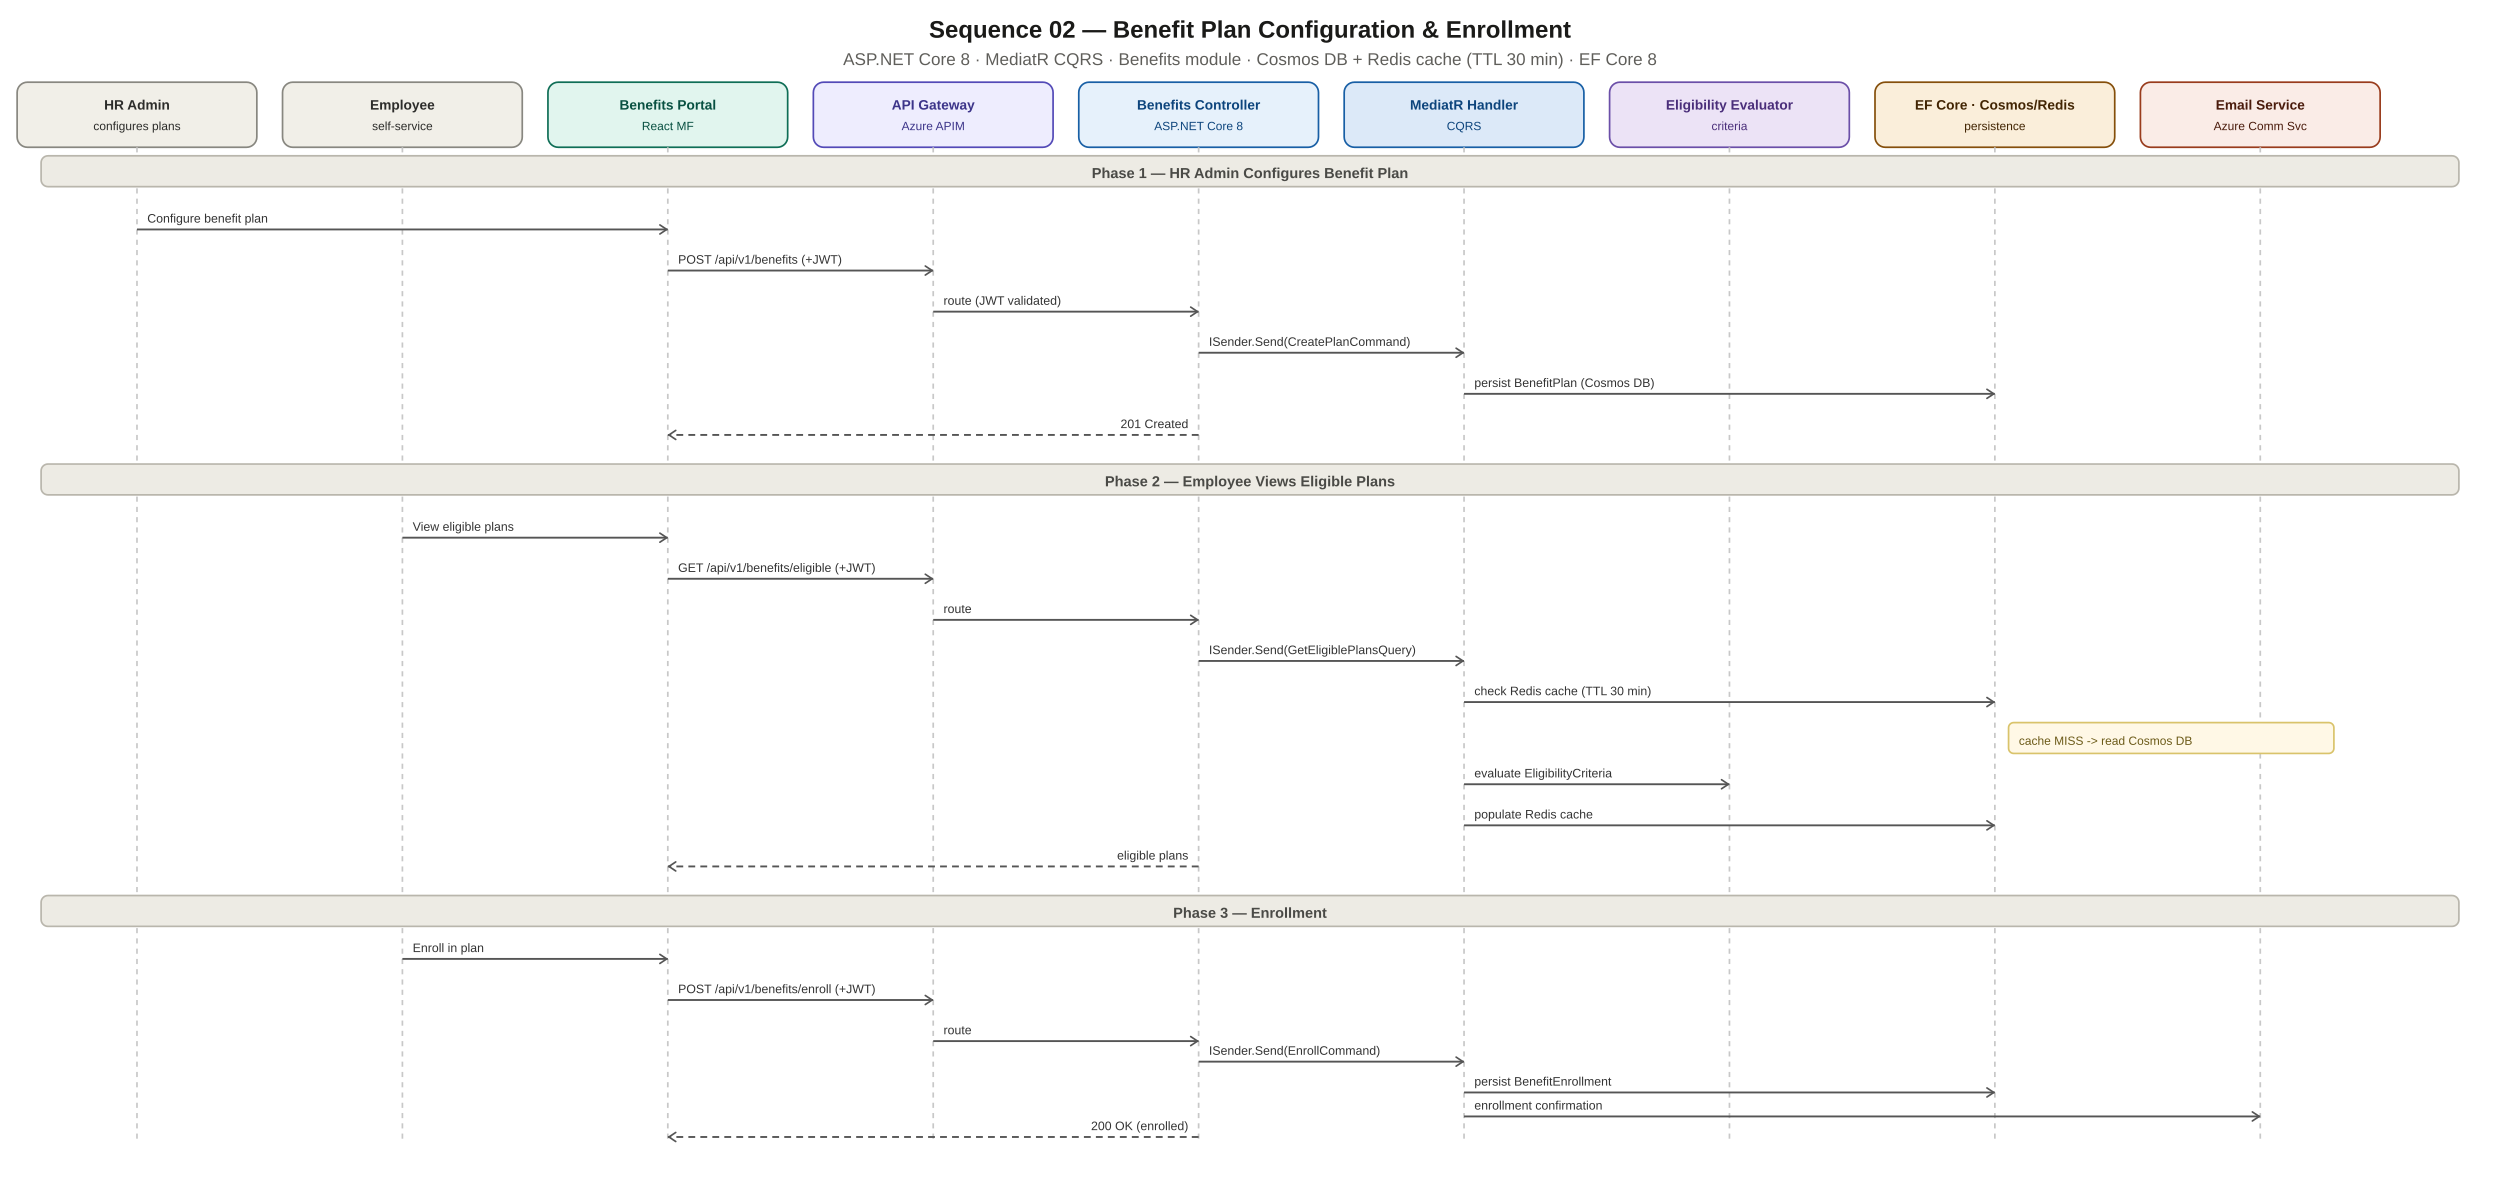
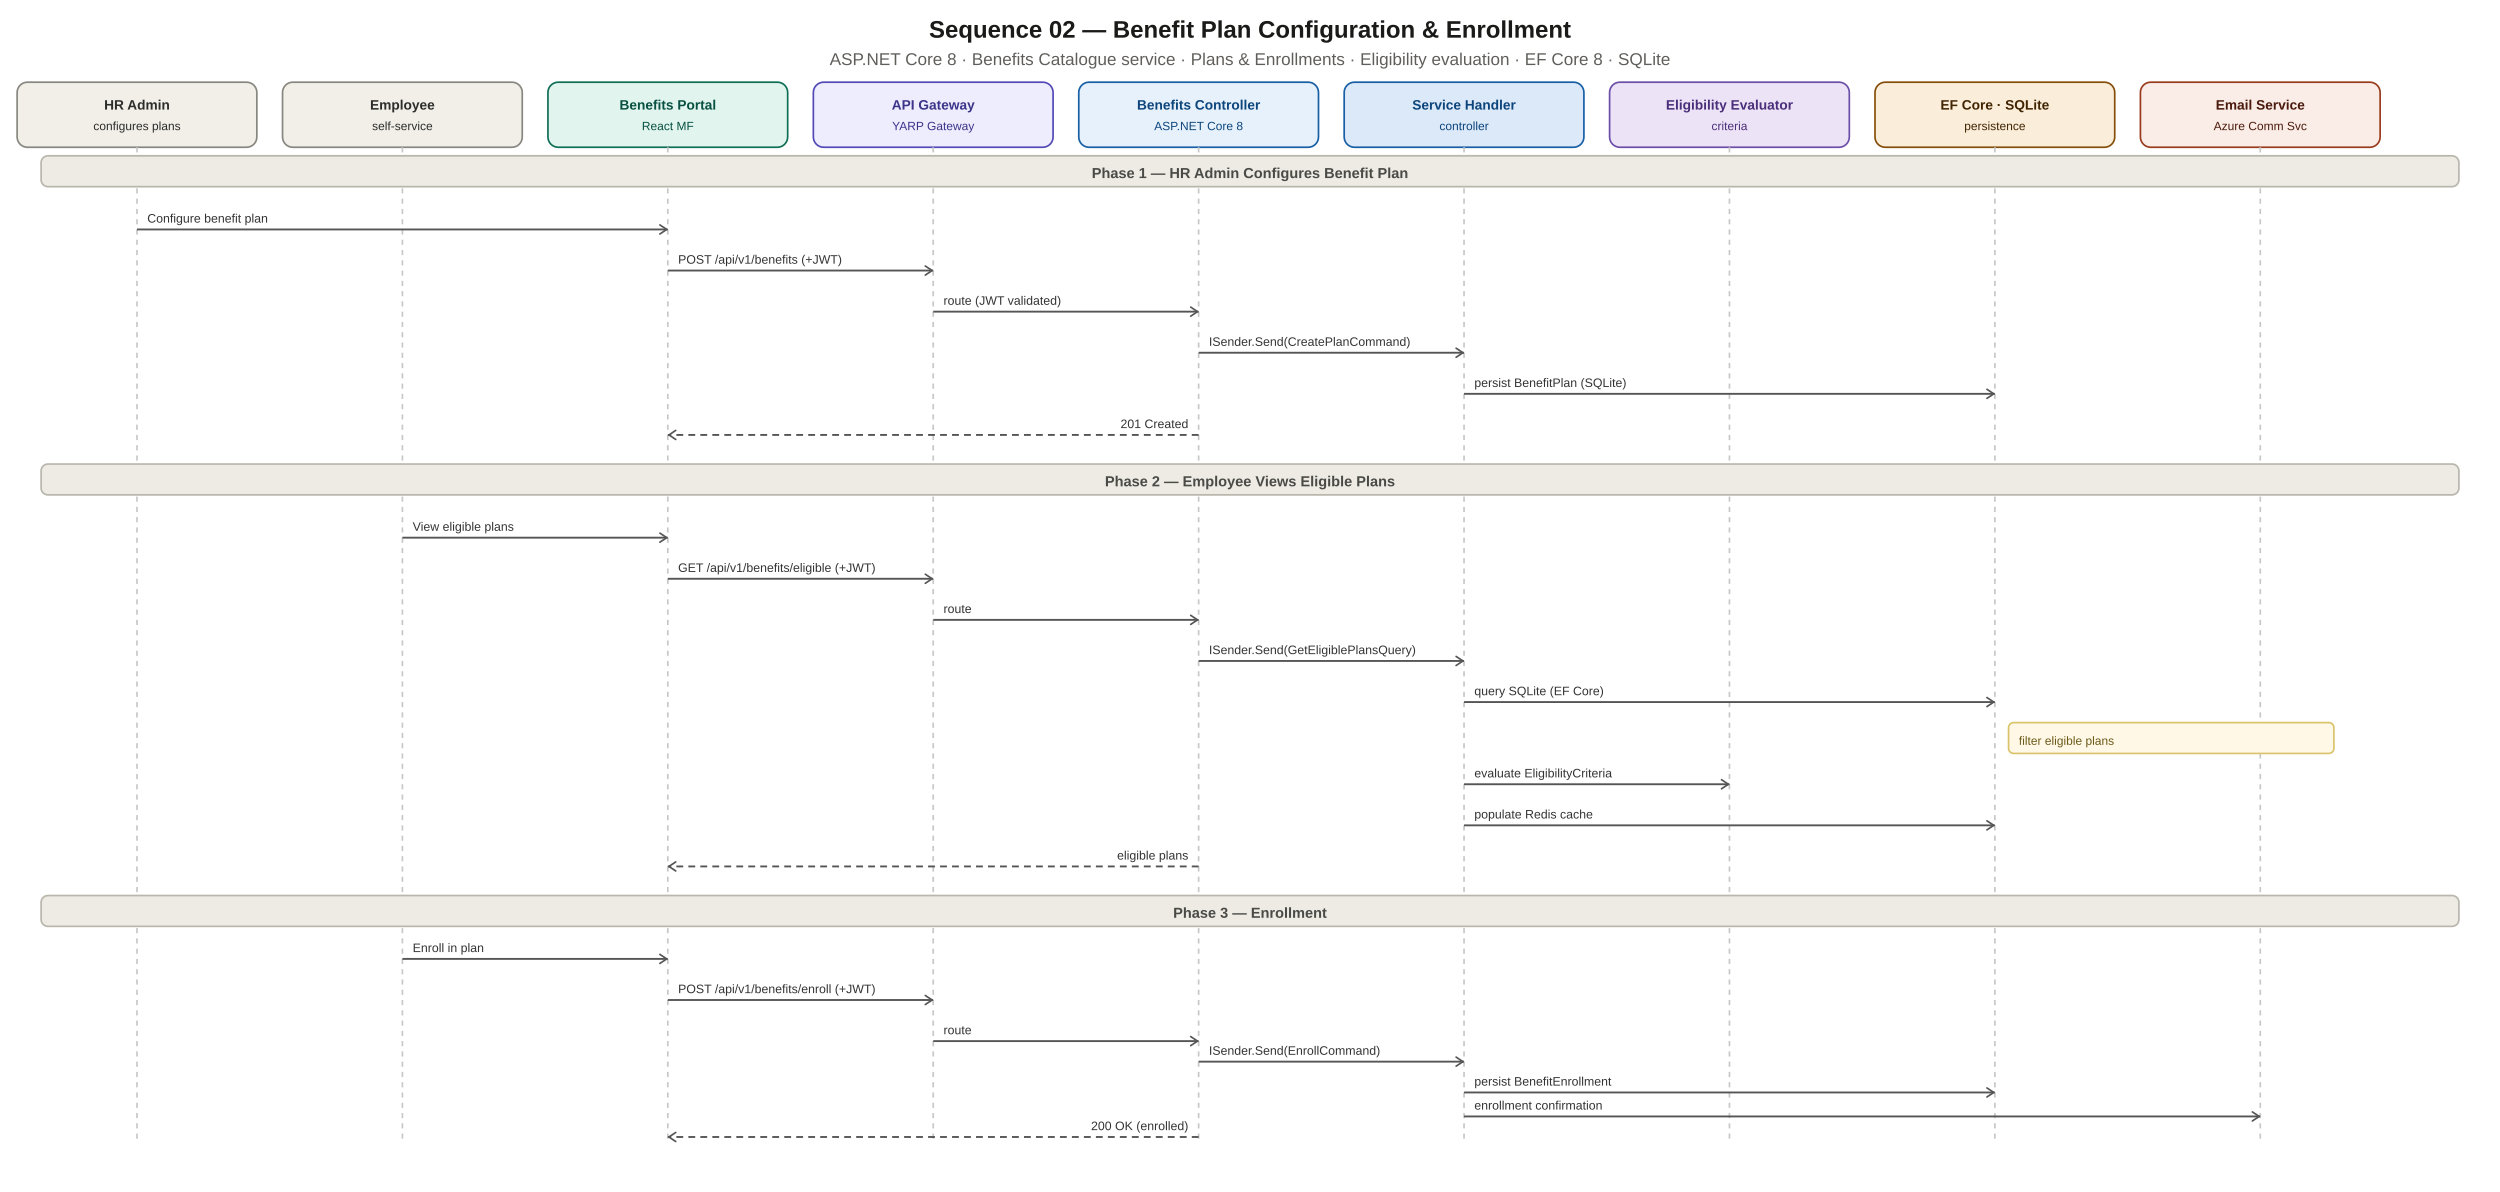
<svg xmlns="http://www.w3.org/2000/svg" width="1460" height="696" viewBox="0 0 1460 696" font-family="'Segoe UI', Arial, sans-serif">
  <defs>
    <marker id="arr" viewBox="0 0 10 10" refX="9" refY="5" markerWidth="6" markerHeight="6" orient="auto-start-reverse">
      <path d="M2 1L8 5L2 9" fill="none" stroke="#555" stroke-width="1.5" stroke-linecap="round" stroke-linejoin="round" />
    </marker>
  </defs>
  <text x="730" y="22" text-anchor="middle" font-size="14" font-weight="700" fill="#1a1a18">Sequence 02 — Benefit Plan Configuration &amp; Enrollment</text>
-   <text x="730" y="38" text-anchor="middle" font-size="10" fill="#5F5E5A">ASP.NET Core 8 · MediatR CQRS · Benefits module · Cosmos DB + Redis cache (TTL 30 min) · EF Core 8</text>
+   <text x="730" y="38" text-anchor="middle" font-size="10" fill="#5F5E5A">ASP.NET Core 8 · Benefits Catalogue service · Plans &amp; Enrollments · Eligibility evaluation · EF Core 8 · SQLite</text>
  <rect x="10" y="48" width="140" height="38" rx="6" fill="#F1EFE8" stroke="#888780" />
  <text x="80" y="64" text-anchor="middle" font-size="8" font-weight="600" fill="#2C2C2A">HR Admin</text>
  <text x="80" y="76" text-anchor="middle" font-size="7" fill="#2C2C2A">configures plans</text>
  <rect x="165" y="48" width="140" height="38" rx="6" fill="#F1EFE8" stroke="#888780" />
  <text x="235" y="64" text-anchor="middle" font-size="8" font-weight="600" fill="#2C2C2A">Employee</text>
  <text x="235" y="76" text-anchor="middle" font-size="7" fill="#2C2C2A">self-service</text>
  <rect x="320" y="48" width="140" height="38" rx="6" fill="#E1F5EE" stroke="#0F6E56" />
  <text x="390" y="64" text-anchor="middle" font-size="8" font-weight="600" fill="#085041">Benefits Portal</text>
  <text x="390" y="76" text-anchor="middle" font-size="7" fill="#085041">React MF</text>
  <rect x="475" y="48" width="140" height="38" rx="6" fill="#EEEDFE" stroke="#534AB7" />
  <text x="545" y="64" text-anchor="middle" font-size="8" font-weight="600" fill="#3C3489">API Gateway</text>
-   <text x="545" y="76" text-anchor="middle" font-size="7" fill="#3C3489">Azure APIM</text>
+   <text x="545" y="76" text-anchor="middle" font-size="7" fill="#3C3489">YARP Gateway</text>
  <rect x="630" y="48" width="140" height="38" rx="6" fill="#E6F1FB" stroke="#185FA5" />
  <text x="700" y="64" text-anchor="middle" font-size="8" font-weight="600" fill="#0C447C">Benefits Controller</text>
  <text x="700" y="76" text-anchor="middle" font-size="7" fill="#0C447C">ASP.NET Core 8</text>
  <rect x="785" y="48" width="140" height="38" rx="6" fill="#DCE9F8" stroke="#185FA5" />
-   <text x="855" y="64" text-anchor="middle" font-size="8" font-weight="600" fill="#0C447C">MediatR Handler</text>
-   <text x="855" y="76" text-anchor="middle" font-size="7" fill="#0C447C">CQRS</text>
+   <text x="855" y="64" text-anchor="middle" font-size="8" font-weight="600" fill="#0C447C">Service Handler</text>
+   <text x="855" y="76" text-anchor="middle" font-size="7" fill="#0C447C">controller</text>
  <rect x="940" y="48" width="140" height="38" rx="6" fill="#ECE3F6" stroke="#6B4FA8" />
  <text x="1010" y="64" text-anchor="middle" font-size="8" font-weight="600" fill="#4A2E7A">Eligibility Evaluator</text>
  <text x="1010" y="76" text-anchor="middle" font-size="7" fill="#4A2E7A">criteria</text>
  <rect x="1095" y="48" width="140" height="38" rx="6" fill="#FAEEDA" stroke="#854F0B" />
-   <text x="1165" y="64" text-anchor="middle" font-size="8" font-weight="600" fill="#412402">EF Core · Cosmos/Redis</text>
+   <text x="1165" y="64" text-anchor="middle" font-size="8" font-weight="600" fill="#412402">EF Core · SQLite</text>
  <text x="1165" y="76" text-anchor="middle" font-size="7" fill="#412402">persistence</text>
  <rect x="1250" y="48" width="140" height="38" rx="6" fill="#FAECE7" stroke="#993C1D" />
  <text x="1320" y="64" text-anchor="middle" font-size="8" font-weight="600" fill="#4A1B0C">Email Service</text>
  <text x="1320" y="76" text-anchor="middle" font-size="7" fill="#4A1B0C">Azure Comm Svc</text>
  <line x1="80" y1="86" x2="80" y2="668" stroke="#C8C8C8" stroke-width="1" stroke-dasharray="3 3" />
  <line x1="235" y1="86" x2="235" y2="668" stroke="#C8C8C8" stroke-width="1" stroke-dasharray="3 3" />
  <line x1="390" y1="86" x2="390" y2="668" stroke="#C8C8C8" stroke-width="1" stroke-dasharray="3 3" />
  <line x1="545" y1="86" x2="545" y2="668" stroke="#C8C8C8" stroke-width="1" stroke-dasharray="3 3" />
  <line x1="700" y1="86" x2="700" y2="668" stroke="#C8C8C8" stroke-width="1" stroke-dasharray="3 3" />
  <line x1="855" y1="86" x2="855" y2="668" stroke="#C8C8C8" stroke-width="1" stroke-dasharray="3 3" />
  <line x1="1010" y1="86" x2="1010" y2="668" stroke="#C8C8C8" stroke-width="1" stroke-dasharray="3 3" />
  <line x1="1165" y1="86" x2="1165" y2="668" stroke="#C8C8C8" stroke-width="1" stroke-dasharray="3 3" />
  <line x1="1320" y1="86" x2="1320" y2="668" stroke="#C8C8C8" stroke-width="1" stroke-dasharray="3 3" />
  <rect x="24" y="91" width="1412" height="18" rx="4" fill="#EDEBE4" stroke="#B9B6AC" />
  <text x="730" y="104" text-anchor="middle" font-size="8.5" font-weight="700" fill="#4A4A46">Phase 1 — HR Admin Configures Benefit Plan</text>
  <line x1="80" y1="134" x2="390" y2="134" stroke="#555" stroke-width="1.1" marker-end="url(#arr)" />
  <text x="86" y="130" text-anchor="start" font-size="7.2" fill="#333">Configure benefit plan</text>
  <line x1="390" y1="158" x2="545" y2="158" stroke="#555" stroke-width="1.1" marker-end="url(#arr)" />
  <text x="396" y="154" text-anchor="start" font-size="7.2" fill="#333">POST /api/v1/benefits (+JWT)</text>
  <line x1="545" y1="182" x2="700" y2="182" stroke="#555" stroke-width="1.1" marker-end="url(#arr)" />
  <text x="551" y="178" text-anchor="start" font-size="7.2" fill="#333">route (JWT validated)</text>
  <line x1="700" y1="206" x2="855" y2="206" stroke="#555" stroke-width="1.1" marker-end="url(#arr)" />
  <text x="706" y="202" text-anchor="start" font-size="7.2" fill="#333">ISender.Send(CreatePlanCommand)</text>
  <line x1="855" y1="230" x2="1165" y2="230" stroke="#555" stroke-width="1.1" marker-end="url(#arr)" />
-   <text x="861" y="226" text-anchor="start" font-size="7.2" fill="#333">persist BenefitPlan (Cosmos DB)</text>
+   <text x="861" y="226" text-anchor="start" font-size="7.2" fill="#333">persist BenefitPlan (SQLite)</text>
  <line x1="700" y1="254" x2="390" y2="254" stroke="#555" stroke-width="1.1" stroke-dasharray="4 3" marker-end="url(#arr)" />
  <text x="694" y="250" text-anchor="end" font-size="7.2" fill="#333">201 Created</text>
  <rect x="24" y="271" width="1412" height="18" rx="4" fill="#EDEBE4" stroke="#B9B6AC" />
  <text x="730" y="284" text-anchor="middle" font-size="8.5" font-weight="700" fill="#4A4A46">Phase 2 — Employee Views Eligible Plans</text>
  <line x1="235" y1="314" x2="390" y2="314" stroke="#555" stroke-width="1.1" marker-end="url(#arr)" />
  <text x="241" y="310" text-anchor="start" font-size="7.2" fill="#333">View eligible plans</text>
  <line x1="390" y1="338" x2="545" y2="338" stroke="#555" stroke-width="1.1" marker-end="url(#arr)" />
  <text x="396" y="334" text-anchor="start" font-size="7.2" fill="#333">GET /api/v1/benefits/eligible (+JWT)</text>
  <line x1="545" y1="362" x2="700" y2="362" stroke="#555" stroke-width="1.1" marker-end="url(#arr)" />
  <text x="551" y="358" text-anchor="start" font-size="7.2" fill="#333">route</text>
  <line x1="700" y1="386" x2="855" y2="386" stroke="#555" stroke-width="1.1" marker-end="url(#arr)" />
  <text x="706" y="382" text-anchor="start" font-size="7.2" fill="#333">ISender.Send(GetEligiblePlansQuery)</text>
  <line x1="855" y1="410" x2="1165" y2="410" stroke="#555" stroke-width="1.1" marker-end="url(#arr)" />
-   <text x="861" y="406" text-anchor="start" font-size="7.2" fill="#333">check Redis cache (TTL 30 min)</text>
+   <text x="861" y="406" text-anchor="start" font-size="7.2" fill="#333">query SQLite (EF Core)</text>
  <rect x="1173" y="422" width="190" height="18" rx="3" fill="#FFF8E6" stroke="#D9C36B" />
-   <text x="1179" y="435" font-size="7" fill="#6b5a18">cache MISS -&gt; read Cosmos DB</text>
+   <text x="1179" y="435" font-size="7" fill="#6b5a18">filter eligible plans</text>
  <line x1="855" y1="458" x2="1010" y2="458" stroke="#555" stroke-width="1.1" marker-end="url(#arr)" />
  <text x="861" y="454" text-anchor="start" font-size="7.2" fill="#333">evaluate EligibilityCriteria</text>
  <line x1="855" y1="482" x2="1165" y2="482" stroke="#555" stroke-width="1.1" marker-end="url(#arr)" />
  <text x="861" y="478" text-anchor="start" font-size="7.2" fill="#333">populate Redis cache</text>
  <line x1="700" y1="506" x2="390" y2="506" stroke="#555" stroke-width="1.1" stroke-dasharray="4 3" marker-end="url(#arr)" />
  <text x="694" y="502" text-anchor="end" font-size="7.2" fill="#333">eligible plans</text>
  <rect x="24" y="523" width="1412" height="18" rx="4" fill="#EDEBE4" stroke="#B9B6AC" />
  <text x="730" y="536" text-anchor="middle" font-size="8.5" font-weight="700" fill="#4A4A46">Phase 3 — Enrollment</text>
  <line x1="235" y1="560" x2="390" y2="560" stroke="#555" stroke-width="1.1" marker-end="url(#arr)" />
  <text x="241" y="556" text-anchor="start" font-size="7.2" fill="#333">Enroll in plan</text>
  <line x1="390" y1="584" x2="545" y2="584" stroke="#555" stroke-width="1.1" marker-end="url(#arr)" />
  <text x="396" y="580" text-anchor="start" font-size="7.2" fill="#333">POST /api/v1/benefits/enroll (+JWT)</text>
  <line x1="545" y1="608" x2="700" y2="608" stroke="#555" stroke-width="1.1" marker-end="url(#arr)" />
  <text x="551" y="604" text-anchor="start" font-size="7.2" fill="#333">route</text>
  <line x1="700" y1="620" x2="855" y2="620" stroke="#555" stroke-width="1.1" marker-end="url(#arr)" />
  <text x="706" y="616" text-anchor="start" font-size="7.2" fill="#333">ISender.Send(EnrollCommand)</text>
  <line x1="855" y1="638" x2="1165" y2="638" stroke="#555" stroke-width="1.1" marker-end="url(#arr)" />
  <text x="861" y="634" text-anchor="start" font-size="7.2" fill="#333">persist BenefitEnrollment</text>
  <line x1="855" y1="652" x2="1320" y2="652" stroke="#555" stroke-width="1.1" marker-end="url(#arr)" />
  <text x="861" y="648" text-anchor="start" font-size="7.2" fill="#333">enrollment confirmation</text>
  <line x1="700" y1="664" x2="390" y2="664" stroke="#555" stroke-width="1.1" stroke-dasharray="4 3" marker-end="url(#arr)" />
  <text x="694" y="660" text-anchor="end" font-size="7.2" fill="#333">200 OK (enrolled)</text>
</svg>
